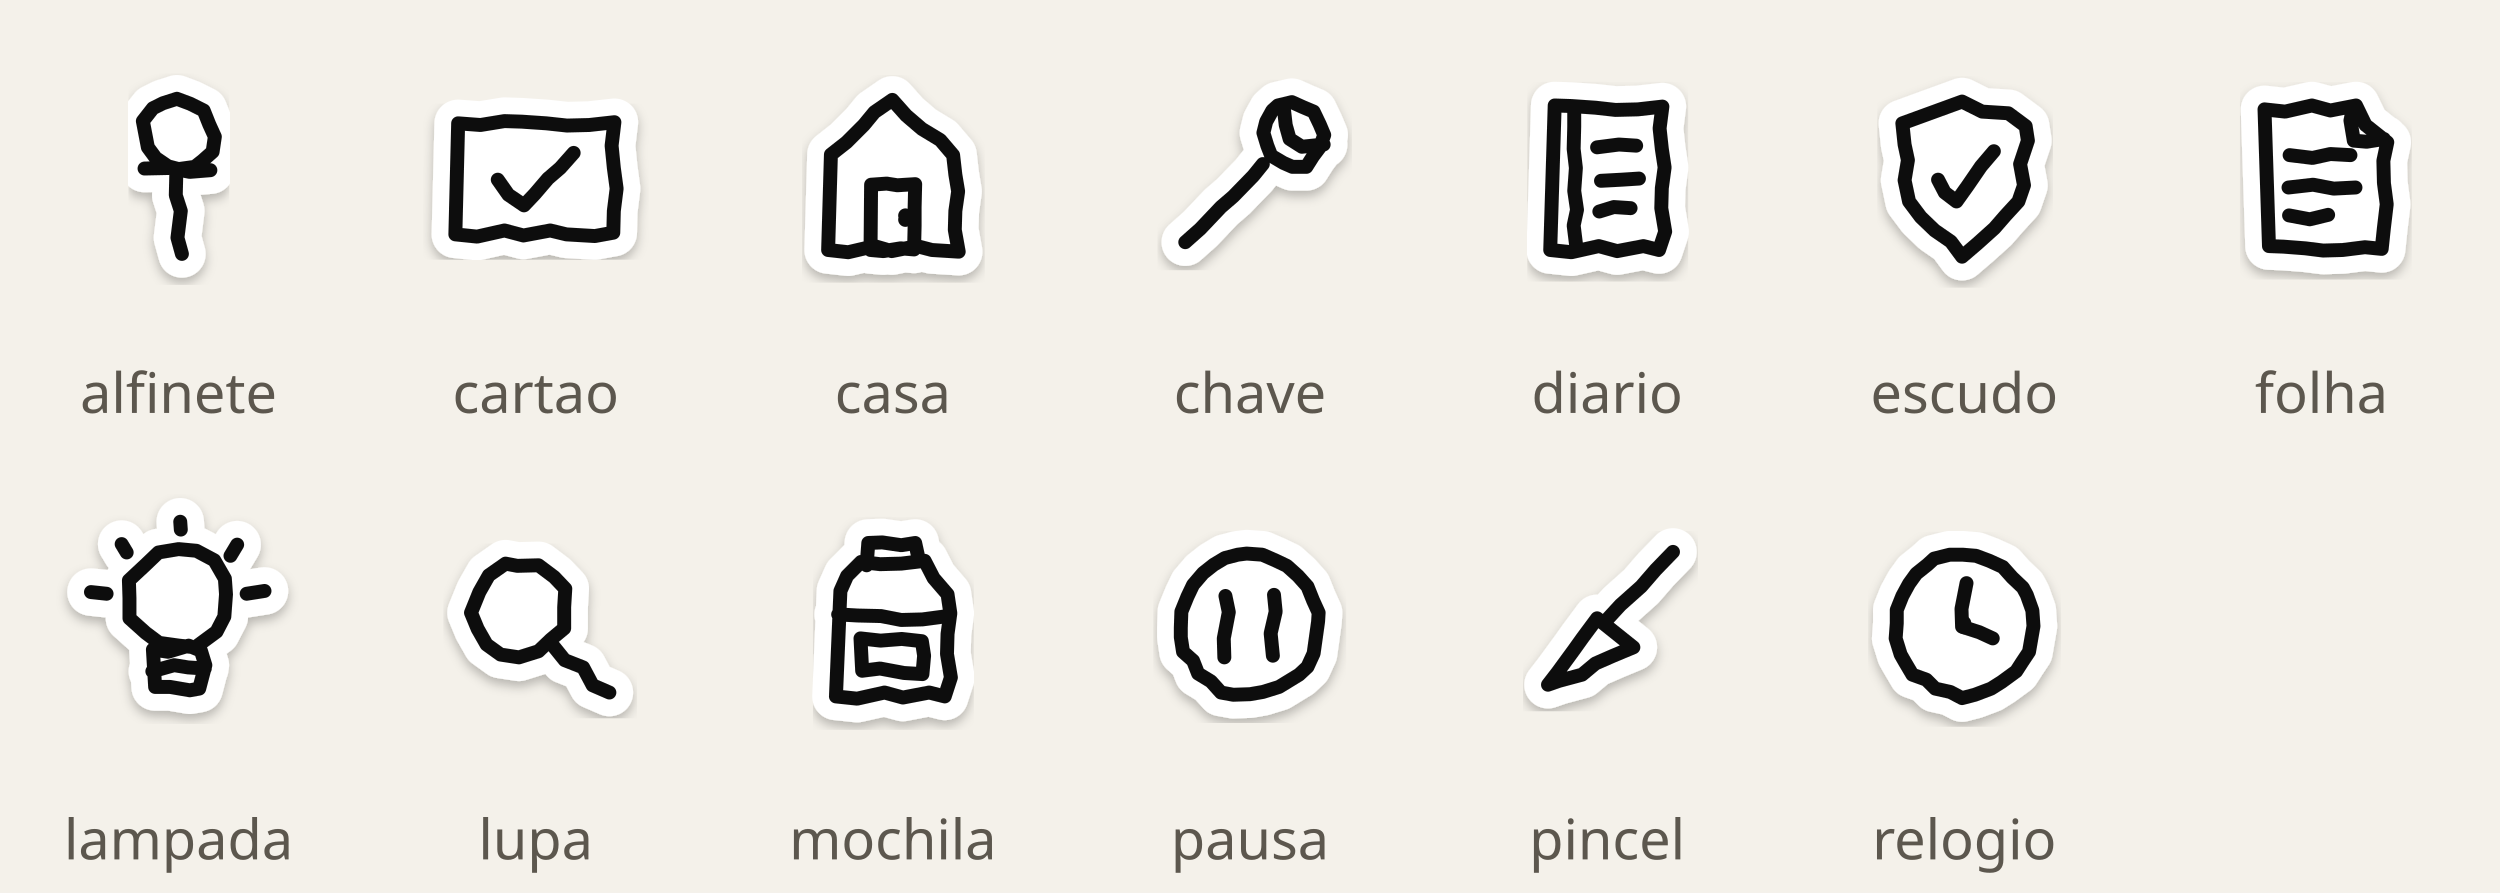
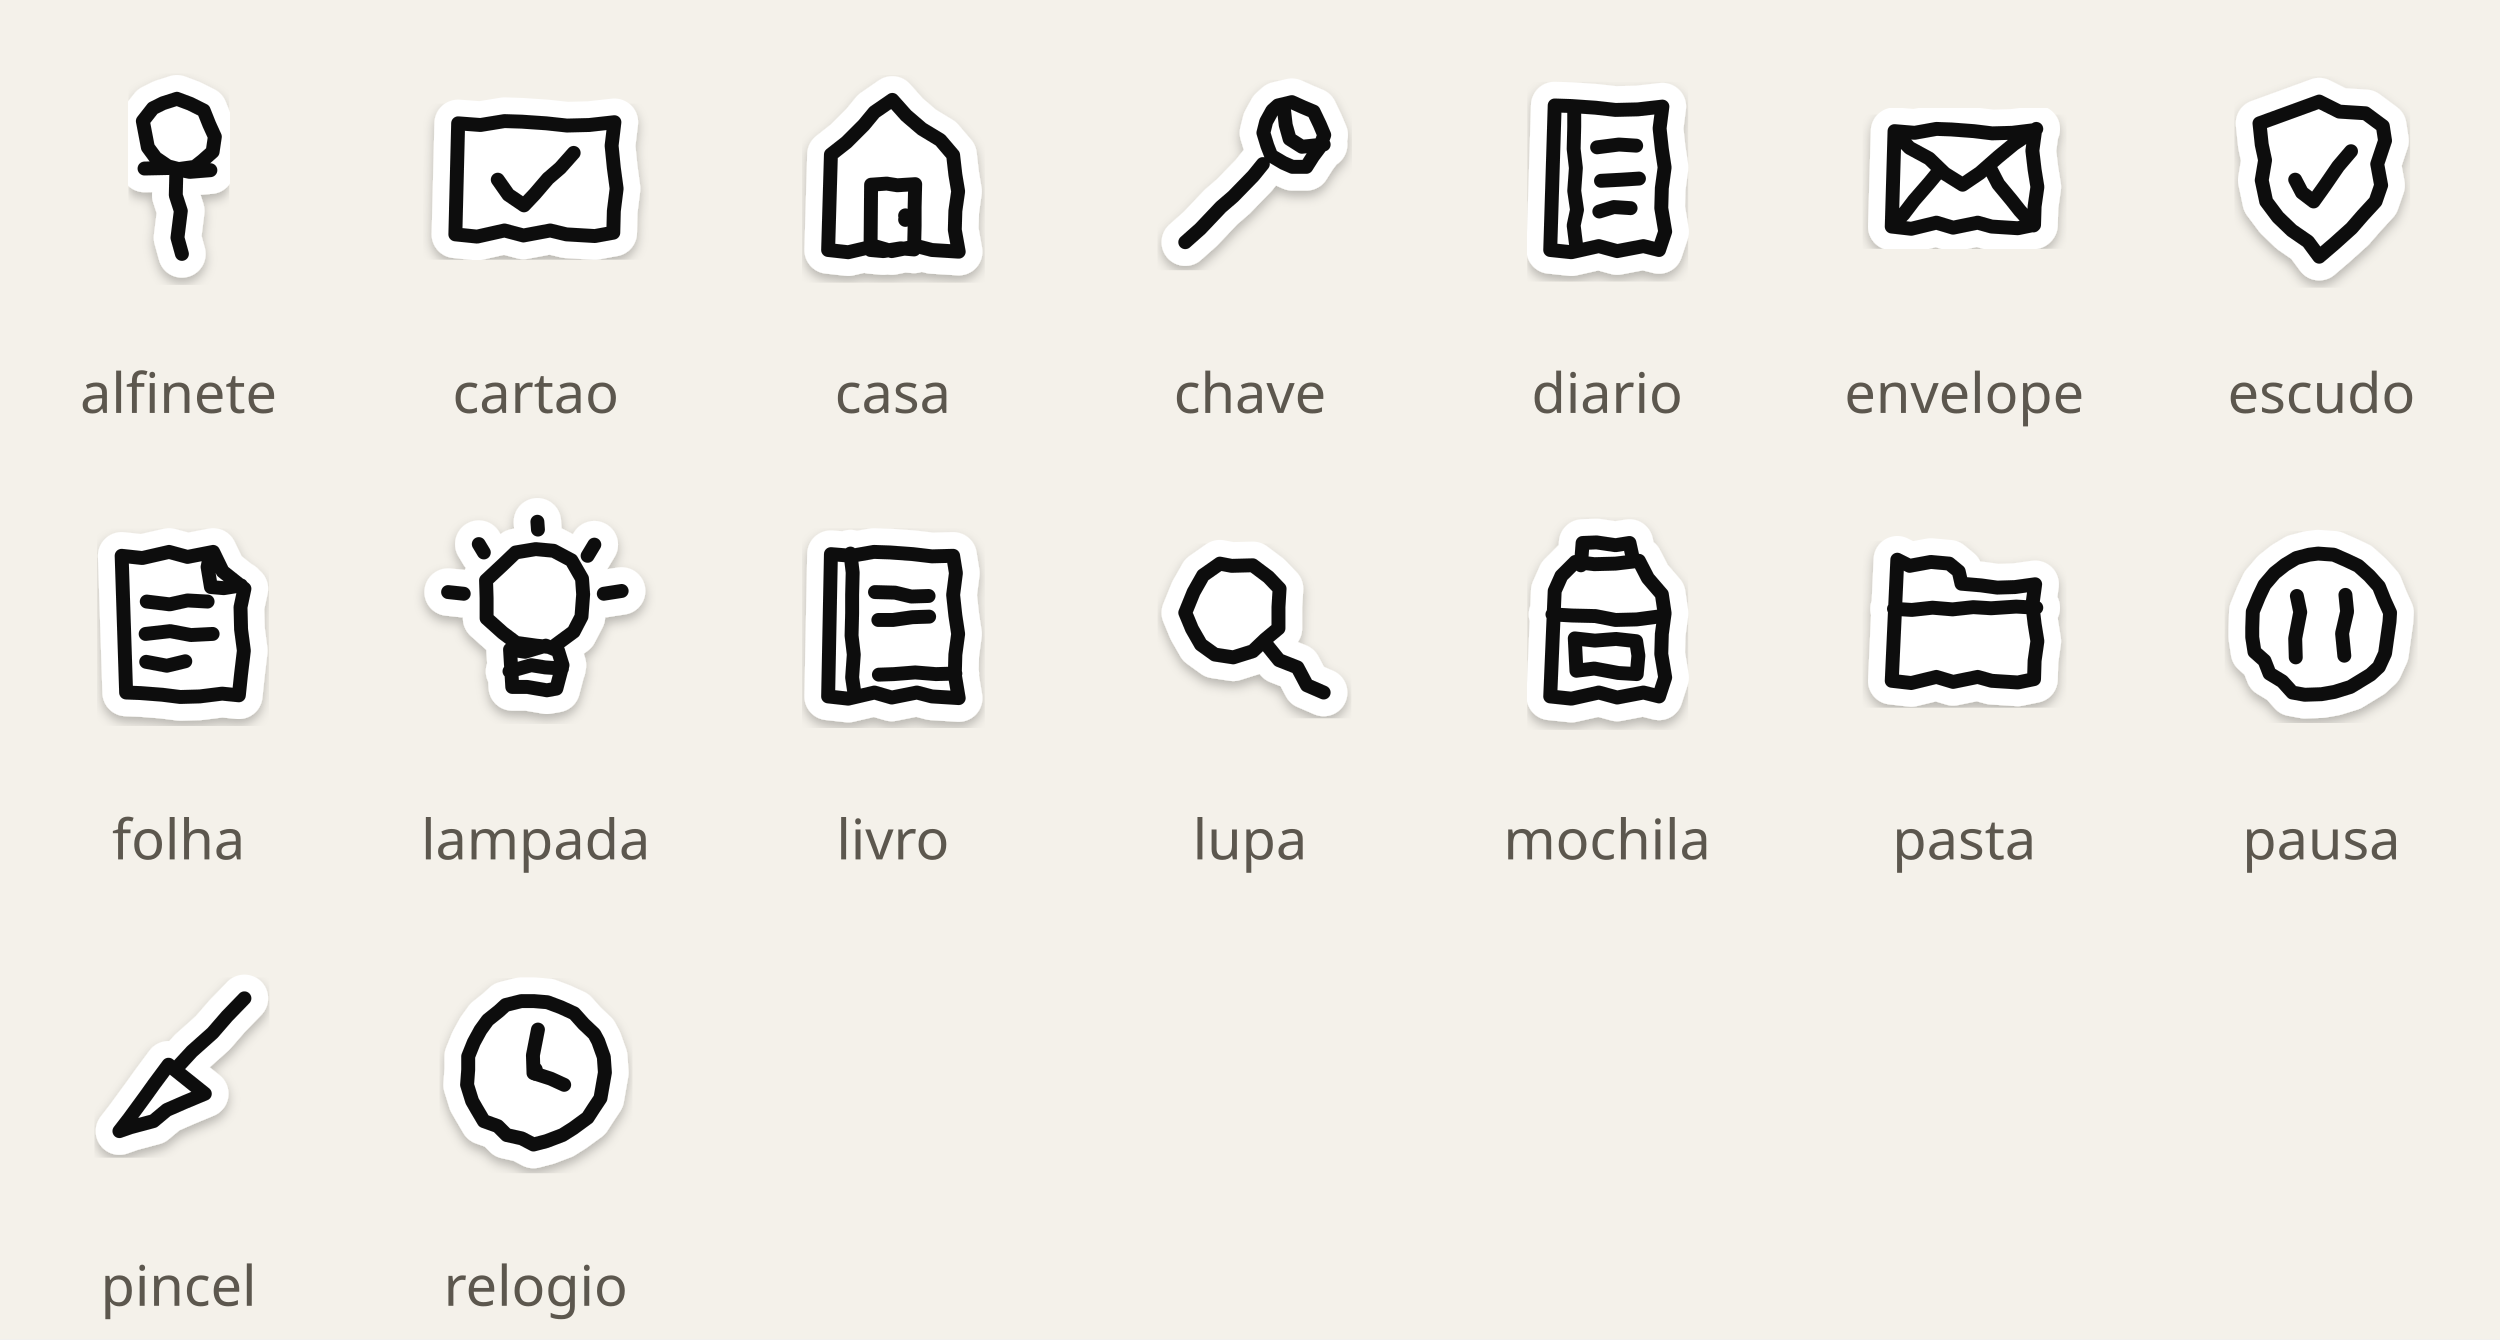
- <svg xmlns="http://www.w3.org/2000/svg" width="448" height="160" viewBox="0 0 448 160">
+ <svg xmlns="http://www.w3.org/2000/svg" width="448" height="240" viewBox="0 0 448 240">
  <defs>
    <filter id="sticker-shadow" x="-20%" y="-20%" width="140%" height="140%">
      <feDropShadow dx="0" dy="1" stdDeviation="1" flood-color="#000" flood-opacity="0.25" />
    </filter>
  </defs>
  <rect width="100%" height="100%" fill="#f4f1ea" />
  <g filter="url(#sticker-shadow)">
    <path d="M38.5 24.5L37.5 22.3L36.5 19.8L34.1 18.6L31.7 17.7L29.2 18.5L27.4 19.4L25.6 21.7L26 23.8L26.5 26.4L27.9 28.3L30.1 29.8L32 30.3L34.9 29.9L36.3 28.8L38.1 27.2L38.5 24.5Z" fill="#fff" />
    <path d="M31.6 30.8L31.5 35L32.4 37.8L31.8 42.6L32.6 45.5M25.9 30.2L30.5 30.1L34 30.8L37.7 30.5M38.5 24.5L37.5 22.3L36.5 19.8L34.1 18.6L31.7 17.7L29.2 18.5L27.4 19.4L25.6 21.7L26 23.8L26.5 26.4L27.9 28.3L30.1 29.8L32 30.3L34.9 29.9L36.3 28.8L38.1 27.2L38.5 24.5" fill="none" stroke="#fff" stroke-width="8.5" stroke-linecap="round" stroke-linejoin="round" />
    <path d="" fill="#fff" />
    <path d="M31.6 30.8L31.5 35L32.4 37.8L31.8 42.6L32.6 45.5M25.9 30.2L30.5 30.1L34 30.8L37.7 30.5M38.5 24.5L37.5 22.3L36.5 19.8L34.1 18.6L31.7 17.7L29.2 18.5L27.4 19.4L25.6 21.7L26 23.8L26.5 26.4L27.9 28.3L30.1 29.8L32 30.3L34.9 29.9L36.3 28.8L38.1 27.2L38.5 24.5" fill="none" stroke="#111" stroke-width="2.5" stroke-linecap="round" stroke-linejoin="round" />
    <path d="" fill="#111" />
  </g>
  <text x="32" y="74" text-anchor="middle" font-family="system-ui, sans-serif" font-size="10" fill="#5c574e">alfinete</text>
  <g filter="url(#sticker-shadow)">
    <path d="M81.6 42L85.5 42.4L90.4 41.3L93.8 42.2L98.6 41.3L101.5 42L106.6 42.3L109.9 41.7L110 37.8L110.5 33.8L110 30.1L109.6 26.1L110.1 21.9L105.6 22.4L101.6 22.5L97.9 22.1L93.5 21.8L90.4 21.7L86.1 22.4L82.1 22.1L81.6 42Z" fill="#fff" />
    <path d="M81.6 42L85.5 42.4L90.4 41.3L93.8 42.2L98.6 41.3L101.5 42L106.6 42.3L109.9 41.7L110 37.8L110.5 33.8L110 30.1L109.6 26.1L110.1 21.9L105.6 22.4L101.6 22.5L97.9 22.1L93.5 21.8L90.4 21.7L86.1 22.4L82.1 22.1L81.6 42M89.2 32.2L91.1 34.9L93.9 36.8L95.8 34.8L98.2 32L100.4 30.1L102.8 27.4" fill="none" stroke="#fff" stroke-width="8.5" stroke-linecap="round" stroke-linejoin="round" />
    <path d="" fill="#fff" />
    <path d="M81.6 42L85.5 42.4L90.4 41.3L93.8 42.2L98.6 41.3L101.5 42L106.6 42.3L109.9 41.7L110 37.8L110.5 33.8L110 30.1L109.6 26.1L110.1 21.9L105.6 22.4L101.6 22.5L97.9 22.1L93.5 21.8L90.4 21.7L86.1 22.4L82.1 22.1L81.6 42M89.2 32.2L91.1 34.9L93.9 36.8L95.8 34.8L98.2 32L100.4 30.1L102.8 27.4" fill="none" stroke="#111" stroke-width="2.5" stroke-linecap="round" stroke-linejoin="round" />
    <path d="" fill="#111" />
  </g>
  <text x="96" y="74" text-anchor="middle" font-family="system-ui, sans-serif" font-size="10" fill="#5c574e">cartao</text>
  <g filter="url(#sticker-shadow)">
    <path d="M148.4 44.8L152 45.2L156.7 44.1L159.8 45L164.3 44.1L167 44.8L171.8 45.1L171.1 41.2L171.2 37.8L171.7 34.3L171.2 31.3L170.8 27.8L168.5 25.1L165.2 23.1L162.4 20.7L159.9 17.9L156.7 20.1L154.8 22.4L151.7 25.5L148.9 27.7L148.4 44.8ZM156 44.8L158.3 45L161.4 44.5L163.8 44.7L163.9 40.5L163.9 37.2L164 33L160.8 33.2L158.9 32.9L156.1 33.1L156 44.8Z" fill="#fff" />
    <path d="M148.4 44.8L152 45.2L156.7 44.1L159.8 45L164.3 44.1L167 44.8L171.8 45.1L171.1 41.2L171.2 37.8L171.7 34.3L171.2 31.3L170.8 27.8L168.5 25.1L165.2 23.1L162.4 20.7L159.9 17.9L156.7 20.1L154.8 22.4L151.7 25.5L148.9 27.7L148.4 44.8M156 44.8L158.3 45L161.4 44.5L163.8 44.7L163.9 40.5L163.9 37.2L164 33L160.8 33.2L158.9 32.9L156.1 33.1L156 44.8" fill="none" stroke="#fff" stroke-width="8.5" stroke-linecap="round" stroke-linejoin="round" />
    <path d="M159.2 39a3.1 3.1 0 1 0 6.1 0a3.1 3.1 0 1 0 -6.1 0Z" fill="#fff" />
    <path d="M148.4 44.8L152 45.2L156.7 44.1L159.8 45L164.3 44.1L167 44.8L171.8 45.1L171.1 41.2L171.2 37.8L171.7 34.3L171.2 31.3L170.8 27.8L168.5 25.1L165.2 23.1L162.4 20.7L159.9 17.9L156.7 20.1L154.8 22.4L151.7 25.5L148.9 27.7L148.4 44.8M156 44.8L158.3 45L161.4 44.5L163.8 44.7L163.9 40.5L163.9 37.2L164 33L160.8 33.2L158.9 32.9L156.1 33.1L156 44.8" fill="none" stroke="#111" stroke-width="2.5" stroke-linecap="round" stroke-linejoin="round" />
    <path d="M161 39a1.3 1.3 0 1 0 2.5 0a1.3 1.3 0 1 0 -2.5 0Z" fill="#111" />
  </g>
  <text x="160" y="74" text-anchor="middle" font-family="system-ui, sans-serif" font-size="10" fill="#5c574e">casa</text>
  <g filter="url(#sticker-shadow)">
    <path d="M237.3 24.2L236.5 22.3L235.4 20L233.5 19.2L231.5 18.3L229 18.9L228 19.8L226.9 21.8L226.4 23.8L227.1 26.1L227.8 27.9L230 29.2L231.6 29.9L234.1 29.9L235.3 28L236.5 26.4L237.3 24.2Z" fill="#fff" />
    <path d="M212.4 43.4L215.1 41L218.8 37.1L221 35.2L224.6 31.5L226.3 29.4M230 18.9L230.4 22.4L231.1 24.9L233.3 26.3L237.2 25.9M237.3 24.2L236.5 22.3L235.4 20L233.5 19.2L231.5 18.3L229 18.9L228 19.8L226.9 21.8L226.4 23.8L227.1 26.1L227.8 27.9L230 29.2L231.6 29.9L234.1 29.9L235.3 28L236.5 26.4L237.3 24.2" fill="none" stroke="#fff" stroke-width="8.5" stroke-linecap="round" stroke-linejoin="round" />
    <path d="" fill="#fff" />
    <path d="M212.4 43.4L215.1 41L218.8 37.1L221 35.2L224.6 31.5L226.3 29.4M230 18.9L230.4 22.4L231.1 24.9L233.3 26.3L237.2 25.9M237.3 24.2L236.5 22.3L235.4 20L233.5 19.2L231.5 18.3L229 18.9L228 19.8L226.9 21.8L226.4 23.8L227.1 26.1L227.8 27.9L230 29.2L231.6 29.9L234.1 29.9L235.3 28L236.5 26.4L237.3 24.2" fill="none" stroke="#111" stroke-width="2.5" stroke-linecap="round" stroke-linejoin="round" />
    <path d="" fill="#111" />
  </g>
  <text x="224" y="74" text-anchor="middle" font-family="system-ui, sans-serif" font-size="10" fill="#5c574e">chave</text>
  <g filter="url(#sticker-shadow)">
    <path d="M277.8 44.8L281.6 45.2L286.5 44.1L289.8 45L294.5 44.1L297.3 44.8L298.4 41.5L297.7 37.3L297.8 33.7L298.3 30L297.8 26.7L297.4 23L297.9 19.1L293.5 19.6L289.5 19.7L285.9 19.3L281.6 19L278.6 18.9L277.8 44.8Z" fill="#fff" />
    <path d="M277.8 44.8L281.6 45.2L286.5 44.1L289.8 45L294.5 44.1L297.3 44.8L298.4 41.5L297.7 37.3L297.8 33.7L298.3 30L297.8 26.7L297.4 23L297.9 19.1L293.5 19.6L289.5 19.7L285.9 19.3L281.6 19L278.6 18.9L277.8 44.8M282.5 44.4L282 40.4L282.6 37.6L282.1 34.2L282.4 30.1L282 26.7L282.1 22.7L282.1 19.4M286.2 26.4L290.1 25.9L293.2 26.1M286.9 32.4L290.6 32.2L293.7 32M286.6 37.9L289.2 37.1L292.2 37.3" fill="none" stroke="#fff" stroke-width="8.5" stroke-linecap="round" stroke-linejoin="round" />
    <path d="" fill="#fff" />
    <path d="M277.8 44.8L281.6 45.2L286.5 44.1L289.8 45L294.5 44.1L297.3 44.8L298.4 41.5L297.7 37.3L297.8 33.7L298.3 30L297.8 26.7L297.4 23L297.9 19.1L293.5 19.6L289.5 19.7L285.9 19.3L281.6 19L278.6 18.9L277.8 44.8M282.5 44.4L282 40.4L282.6 37.6L282.1 34.2L282.4 30.1L282 26.7L282.1 22.7L282.1 19.4M286.2 26.4L290.1 25.9L293.2 26.1M286.9 32.4L290.6 32.2L293.7 32M286.6 37.9L289.2 37.1L292.2 37.3" fill="none" stroke="#111" stroke-width="2.5" stroke-linecap="round" stroke-linejoin="round" />
    <path d="" fill="#111" />
  </g>
  <text x="288" y="74" text-anchor="middle" font-family="system-ui, sans-serif" font-size="10" fill="#5c574e">diario</text>
  <g filter="url(#sticker-shadow)">
-     <path d="M351.6 18.2L355.2 20L359.9 20.3L363 22.6L363.4 25.2L362 29.4L362.7 33.2L361.7 36.1L359.4 38.6L357.4 40.9L354.4 43.6L351.6 46L349.6 43.3L346.7 41.3L344.2 38.9L342.1 36.1L341.3 32.3L341.9 28.7L341.3 25.9L340.9 22.1L351.6 18.2Z" fill="#fff" />
-     <path d="M351.6 18.2L355.2 20L359.9 20.3L363 22.6L363.4 25.2L362 29.4L362.7 33.2L361.7 36.1L359.4 38.6L357.4 40.9L354.4 43.6L351.6 46L349.6 43.3L346.7 41.3L344.2 38.9L342.1 36.1L341.3 32.3L341.9 28.7L341.3 25.9L340.9 22.1L351.6 18.2M347.3 32.2L348.5 34.5L350.6 36.1L352.6 33.3L355 29.8L357.3 27.1" fill="none" stroke="#fff" stroke-width="8.5" stroke-linecap="round" stroke-linejoin="round" />
+     <path d="M339 40.6L342.5 41L347 39.9L350 40.8L354.4 39.9L356.9 40.6L361.6 40.9L364.5 40.3L364.6 37L365.1 33.5L364.6 30.4L364.2 27L364.7 23.3L360.6 23.8L357 23.9L353.7 23.5L349.7 23.2L347 23.1L343.1 23.8L339.5 23.5L339 40.6Z" fill="#fff" />
+     <path d="M339 40.6L342.5 41L347 39.9L350 40.8L354.4 39.9L356.9 40.6L361.6 40.9L364.5 40.3L364.6 37L365.1 33.5L364.6 30.4L364.2 27L364.7 23.3L360.6 23.8L357 23.9L353.7 23.5L349.7 23.2L347 23.1L343.1 23.8L339.5 23.5L339 40.6M339.6 23.8L342.2 26.5L345.7 28.4L348.5 31.1L351.7 33.1L354.8 31L358.1 28.1L360.9 25.8L364.9 23.1M339.3 40.2L341.1 38.4L343 35.9L345.7 32.8L347.6 30.5M364.4 40.4L362 37.8L360.5 35.9L358.1 33L356.7 30.3" fill="none" stroke="#fff" stroke-width="8.5" stroke-linecap="round" stroke-linejoin="round" />
    <path d="" fill="#fff" />
-     <path d="M351.6 18.2L355.2 20L359.9 20.3L363 22.6L363.4 25.2L362 29.4L362.7 33.2L361.7 36.1L359.4 38.6L357.4 40.9L354.4 43.6L351.6 46L349.6 43.3L346.7 41.3L344.2 38.9L342.1 36.1L341.3 32.3L341.9 28.7L341.3 25.9L340.9 22.1L351.6 18.2M347.3 32.2L348.5 34.5L350.6 36.1L352.6 33.3L355 29.8L357.3 27.1" fill="none" stroke="#111" stroke-width="2.5" stroke-linecap="round" stroke-linejoin="round" />
+     <path d="M339 40.6L342.5 41L347 39.9L350 40.8L354.4 39.9L356.9 40.6L361.6 40.9L364.5 40.3L364.6 37L365.1 33.5L364.6 30.4L364.2 27L364.7 23.3L360.6 23.8L357 23.9L353.7 23.5L349.7 23.2L347 23.1L343.1 23.8L339.5 23.5L339 40.6M339.6 23.8L342.2 26.5L345.7 28.4L348.5 31.1L351.7 33.1L354.8 31L358.1 28.1L360.9 25.8L364.9 23.1M339.3 40.2L341.1 38.4L343 35.9L345.7 32.8L347.6 30.5M364.4 40.4L362 37.8L360.5 35.9L358.1 33L356.7 30.3" fill="none" stroke="#111" stroke-width="2.5" stroke-linecap="round" stroke-linejoin="round" />
    <path d="" fill="#111" />
  </g>
-   <text x="352" y="74" text-anchor="middle" font-family="system-ui, sans-serif" font-size="10" fill="#5c574e">escudo</text>
+   <text x="352" y="74" text-anchor="middle" font-family="system-ui, sans-serif" font-size="10" fill="#5c574e">envelope</text>
  <g filter="url(#sticker-shadow)">
-     <path d="M405.8 19.6L409.5 20L414.3 18.9L417.6 19.8L422.2 18.9L423.9 22.4L427.8 25.5L427.1 28.8L427.2 32.8L427.7 36.6L427.2 40.8L426.8 44.6L423.8 44.3L419.8 44.8L416.3 44.9L413.1 44.5L409.2 44.2L406.6 44.1L405.8 19.6Z" fill="#fff" />
-     <path d="M405.8 19.6L409.5 20L414.3 18.9L417.6 19.8L422.2 18.9L423.9 22.4L427.8 25.5L427.1 28.8L427.2 32.8L427.7 36.6L427.2 40.8L426.8 44.6L423.8 44.3L419.8 44.8L416.3 44.9L413.1 44.5L409.2 44.2L406.6 44.1L405.8 19.6M421.7 19.2L421.2 21.6L421.8 25.2L424.1 25.4L427.2 24.9M410.3 27.8L414.4 28.3L417.6 27.6L421.2 27.8M410.1 33.6L414.5 33.1L418.2 33.8L422.1 33.6M410.2 38.6L413.9 39.3L417.2 38.5" fill="none" stroke="#fff" stroke-width="8.5" stroke-linecap="round" stroke-linejoin="round" />
+     <path d="M415.6 18.2L419.2 20L423.9 20.3L427 22.6L427.4 25.2L426 29.4L426.7 33.2L425.7 36.1L423.4 38.6L421.4 40.9L418.4 43.6L415.6 46L413.6 43.3L410.7 41.3L408.2 38.9L406.1 36.1L405.3 32.3L405.9 28.7L405.3 25.9L404.9 22.1L415.6 18.2Z" fill="#fff" />
+     <path d="M415.6 18.2L419.2 20L423.9 20.3L427 22.6L427.4 25.2L426 29.4L426.7 33.2L425.7 36.1L423.4 38.6L421.4 40.9L418.4 43.6L415.6 46L413.6 43.3L410.7 41.3L408.2 38.9L406.1 36.1L405.3 32.3L405.9 28.7L405.3 25.9L404.9 22.1L415.6 18.2M411.3 32.2L412.5 34.5L414.6 36.1L416.6 33.3L419 29.8L421.3 27.1" fill="none" stroke="#fff" stroke-width="8.5" stroke-linecap="round" stroke-linejoin="round" />
    <path d="" fill="#fff" />
-     <path d="M405.8 19.6L409.5 20L414.3 18.9L417.6 19.8L422.2 18.9L423.9 22.4L427.8 25.5L427.1 28.8L427.2 32.8L427.7 36.6L427.2 40.8L426.8 44.6L423.8 44.3L419.8 44.8L416.3 44.9L413.1 44.5L409.2 44.2L406.6 44.1L405.8 19.6M421.7 19.2L421.2 21.6L421.8 25.2L424.1 25.4L427.2 24.9M410.3 27.8L414.4 28.3L417.6 27.6L421.2 27.8M410.1 33.6L414.5 33.1L418.2 33.8L422.1 33.6M410.2 38.6L413.9 39.3L417.2 38.5" fill="none" stroke="#111" stroke-width="2.5" stroke-linecap="round" stroke-linejoin="round" />
+     <path d="M415.6 18.2L419.2 20L423.9 20.3L427 22.6L427.4 25.2L426 29.4L426.7 33.2L425.7 36.1L423.4 38.6L421.4 40.9L418.4 43.6L415.6 46L413.6 43.3L410.7 41.3L408.2 38.9L406.1 36.1L405.3 32.3L405.9 28.7L405.3 25.9L404.9 22.1L415.6 18.2M411.3 32.2L412.5 34.5L414.6 36.1L416.6 33.3L419 29.8L421.3 27.1" fill="none" stroke="#111" stroke-width="2.5" stroke-linecap="round" stroke-linejoin="round" />
    <path d="" fill="#111" />
  </g>
-   <text x="416" y="74" text-anchor="middle" font-family="system-ui, sans-serif" font-size="10" fill="#5c574e">folha</text>
+   <text x="416" y="74" text-anchor="middle" font-family="system-ui, sans-serif" font-size="10" fill="#5c574e">escudo</text>
  <g filter="url(#sticker-shadow)">
-     <path d="M27.4 116.4L30.1 116.8L33.8 115.7L36 116.6L36.8 119.2L35.7 123.4L34 123.7L30.5 123.1L27.8 123.1L27.4 116.4ZM40.5 106.5L40.3 103.7L38.4 100.4L35.2 98.7L32 98.4L28.4 99L26.1 101.2L23.1 104L23.2 107.2L23.2 110.8L26.1 113.4L28.5 115.2L32.1 115.7L35 116L38.8 113.2L40.2 110.5L40.5 106.5Z" fill="#fff" />
-     <path d="M27.4 116.4L30.1 116.8L33.8 115.7L36 116.6L36.8 119.2L35.7 123.4L34 123.7L30.5 123.1L27.8 123.1L27.4 116.4M27.3 120.3L31.2 119.2L33.7 119.6L36.7 119.8M16.3 106.1L19.1 106.4M44.2 106.4L47.4 105.9M32.4 94.9L32.3 93.5M21.8 97.5L22.7 99M42.5 97.6L41.3 99.6M40.5 106.5L40.3 103.7L38.4 100.4L35.2 98.7L32 98.4L28.4 99L26.1 101.2L23.1 104L23.2 107.2L23.2 110.8L26.1 113.4L28.5 115.2L32.1 115.7L35 116L38.8 113.2L40.2 110.5L40.5 106.5" fill="none" stroke="#fff" stroke-width="8.5" stroke-linecap="round" stroke-linejoin="round" />
+     <path d="M21.8 99.6L25.5 100L30.3 98.9L33.6 99.8L38.2 98.9L39.9 102.4L43.8 105.5L43.1 108.8L43.2 112.8L43.7 116.6L43.2 120.8L42.8 124.6L39.8 124.3L35.8 124.8L32.3 124.9L29.1 124.5L25.2 124.2L22.6 124.1L21.8 99.6Z" fill="#fff" />
+     <path d="M21.8 99.6L25.5 100L30.3 98.9L33.6 99.8L38.2 98.9L39.9 102.4L43.8 105.5L43.1 108.8L43.2 112.8L43.7 116.6L43.2 120.8L42.8 124.6L39.8 124.3L35.8 124.8L32.3 124.9L29.1 124.5L25.2 124.2L22.6 124.1L21.8 99.6M37.7 99.2L37.2 101.6L37.8 105.2L40.1 105.4L43.2 104.9M26.3 107.8L30.4 108.3L33.6 107.6L37.2 107.8M26.1 113.6L30.5 113.1L34.2 113.8L38.1 113.6M26.2 118.6L29.9 119.3L33.2 118.5" fill="none" stroke="#fff" stroke-width="8.5" stroke-linecap="round" stroke-linejoin="round" />
    <path d="" fill="#fff" />
-     <path d="M27.4 116.4L30.1 116.8L33.8 115.7L36 116.6L36.8 119.2L35.7 123.4L34 123.7L30.5 123.1L27.8 123.1L27.4 116.4M27.3 120.3L31.2 119.2L33.7 119.6L36.7 119.8M16.3 106.1L19.1 106.4M44.2 106.4L47.4 105.9M32.4 94.9L32.3 93.5M21.8 97.5L22.7 99M42.5 97.6L41.3 99.6M40.5 106.5L40.3 103.7L38.4 100.4L35.2 98.7L32 98.4L28.4 99L26.1 101.2L23.1 104L23.2 107.2L23.2 110.8L26.1 113.4L28.5 115.2L32.1 115.7L35 116L38.8 113.2L40.2 110.5L40.5 106.5" fill="none" stroke="#111" stroke-width="2.5" stroke-linecap="round" stroke-linejoin="round" />
+     <path d="M21.8 99.6L25.5 100L30.3 98.9L33.6 99.8L38.2 98.9L39.9 102.4L43.8 105.5L43.1 108.8L43.2 112.8L43.7 116.6L43.2 120.8L42.8 124.6L39.8 124.3L35.8 124.8L32.3 124.9L29.1 124.5L25.2 124.2L22.6 124.1L21.8 99.6M37.7 99.2L37.2 101.6L37.8 105.2L40.1 105.4L43.2 104.9M26.3 107.8L30.4 108.3L33.6 107.6L37.2 107.8M26.1 113.6L30.5 113.1L34.2 113.8L38.1 113.6M26.2 118.6L29.9 119.3L33.2 118.5" fill="none" stroke="#111" stroke-width="2.5" stroke-linecap="round" stroke-linejoin="round" />
    <path d="" fill="#111" />
  </g>
-   <text x="32" y="154" text-anchor="middle" font-family="system-ui, sans-serif" font-size="10" fill="#5c574e">lampada</text>
+   <text x="32" y="154" text-anchor="middle" font-family="system-ui, sans-serif" font-size="10" fill="#5c574e">folha</text>
  <g filter="url(#sticker-shadow)">
-     <path d="M101.1 108.8L101.3 105.5L99.3 103.4L96.5 101.3L92.7 101.4L90.6 101L87.6 103.1L85.9 106.1L84.4 109.8L85.6 112.7L87.2 115.5L89.7 117.3L93 117.8L96.5 116.7L98.7 114.6L101.1 112.6L101.1 108.8Z" fill="#fff" />
-     <path d="M99.1 115.7L101.2 118.3L104.5 119.6L106.2 122.8L109.2 124.1M101.1 108.8L101.3 105.5L99.3 103.4L96.5 101.3L92.7 101.4L90.6 101L87.6 103.1L85.9 106.1L84.4 109.8L85.6 112.7L87.2 115.5L89.7 117.3L93 117.8L96.5 116.7L98.7 114.6L101.1 112.6L101.1 108.8" fill="none" stroke="#fff" stroke-width="8.5" stroke-linecap="round" stroke-linejoin="round" />
+     <path d="M91.4 116.4L94.1 116.8L97.8 115.7L100 116.6L100.8 119.2L99.7 123.4L98 123.7L94.5 123.1L91.8 123.1L91.4 116.4ZM104.5 106.5L104.3 103.7L102.4 100.4L99.2 98.7L96 98.4L92.4 99L90.1 101.2L87.1 104L87.2 107.2L87.2 110.8L90.1 113.4L92.5 115.2L96.1 115.7L99 116L102.8 113.2L104.2 110.5L104.5 106.5Z" fill="#fff" />
+     <path d="M91.4 116.4L94.1 116.8L97.8 115.7L100 116.6L100.8 119.2L99.7 123.4L98 123.7L94.5 123.1L91.8 123.1L91.4 116.4M91.3 120.3L95.2 119.2L97.7 119.6L100.7 119.8M80.3 106.1L83.1 106.4M108.2 106.4L111.4 105.9M96.4 94.9L96.3 93.5M85.8 97.5L86.7 99M106.5 97.6L105.3 99.6M104.5 106.5L104.3 103.7L102.4 100.4L99.2 98.7L96 98.4L92.4 99L90.1 101.2L87.1 104L87.2 107.2L87.2 110.8L90.1 113.4L92.5 115.2L96.1 115.7L99 116L102.8 113.2L104.2 110.5L104.5 106.5" fill="none" stroke="#fff" stroke-width="8.5" stroke-linecap="round" stroke-linejoin="round" />
    <path d="" fill="#fff" />
-     <path d="M99.1 115.7L101.2 118.3L104.5 119.6L106.2 122.8L109.2 124.1M101.1 108.8L101.3 105.5L99.3 103.4L96.5 101.3L92.7 101.4L90.6 101L87.6 103.1L85.9 106.1L84.4 109.8L85.6 112.7L87.2 115.5L89.7 117.3L93 117.8L96.5 116.7L98.7 114.6L101.1 112.6L101.1 108.8" fill="none" stroke="#111" stroke-width="2.5" stroke-linecap="round" stroke-linejoin="round" />
+     <path d="M91.4 116.4L94.1 116.8L97.8 115.7L100 116.6L100.8 119.2L99.7 123.4L98 123.7L94.5 123.1L91.8 123.1L91.4 116.4M91.3 120.3L95.2 119.2L97.7 119.6L100.7 119.8M80.3 106.1L83.1 106.4M108.2 106.4L111.4 105.9M96.4 94.9L96.3 93.5M85.8 97.5L86.7 99M106.5 97.6L105.3 99.6M104.5 106.5L104.3 103.7L102.4 100.4L99.2 98.7L96 98.4L92.4 99L90.1 101.2L87.1 104L87.2 107.2L87.2 110.8L90.1 113.4L92.5 115.2L96.1 115.7L99 116L102.8 113.2L104.2 110.5L104.5 106.5" fill="none" stroke="#111" stroke-width="2.5" stroke-linecap="round" stroke-linejoin="round" />
    <path d="" fill="#111" />
  </g>
-   <text x="96" y="154" text-anchor="middle" font-family="system-ui, sans-serif" font-size="10" fill="#5c574e">lupa</text>
+   <text x="96" y="154" text-anchor="middle" font-family="system-ui, sans-serif" font-size="10" fill="#5c574e">lampada</text>
  <g filter="url(#sticker-shadow)">
-     <path d="M149.8 124.8L153.6 125.2L158.5 124.1L161.8 125L166.5 124.1L169.3 124.8L170.4 121.4L169.7 117.2L169.8 113.6L170.3 109.9L169.8 106.5L167.3 103.6L165.7 100.5L161.5 101L157.7 101.1L154.3 100.7L151.8 103.2L150.6 105.9L149.8 124.8ZM154.5 120.2L157.7 119.8L162 120.6L165.3 120.8L165.6 117.5L165.2 114.9L161.6 114.5L157.8 114.8L154.2 114.4L154.5 120.2Z" fill="#fff" />
-     <path d="M149.8 124.8L153.6 125.2L158.5 124.1L161.8 125L166.5 124.1L169.3 124.8L170.4 121.4L169.7 117.2L169.8 113.6L170.3 109.9L169.8 106.5L167.3 103.6L165.7 100.5L161.5 101L157.7 101.1L154.3 100.7L151.8 103.2L150.6 105.9L149.8 124.8M154.5 120.2L157.7 119.8L162 120.6L165.3 120.8L165.6 117.5L165.2 114.9L161.6 114.5L157.8 114.8L154.2 114.4L154.5 120.2M150.2 110.1L153.7 110.3L157.9 110.4L161.5 111.1L165.3 111L169.8 110.4M155.3 101.3L155.6 97.3L158.1 97.2L161.5 97.7L164 97.3L164.7 100.5" fill="none" stroke="#fff" stroke-width="8.5" stroke-linecap="round" stroke-linejoin="round" />
+     <path d="M148.4 124.8L152 125.2L156.7 124.1L159.8 125L164.3 124.1L167 124.8L171.8 125.1L171.1 120.9L171.2 117.3L171.7 113.6L171.2 110.3L170.8 106.6L171.3 102.7L170.8 99.6L167 99.7L163.6 99.3L159.5 99L156.6 98.9L152.6 99.6L148.9 99.3L148.4 124.8Z" fill="#fff" />
+     <path d="M148.4 124.8L152 125.2L156.7 124.1L159.8 125L164.3 124.1L167 124.8L171.8 125.1L171.1 120.9L171.2 117.3L171.7 113.6L171.2 110.3L170.8 106.6L171.3 102.7L170.8 99.6L167 99.7L163.6 99.3L159.5 99L156.6 98.9L152.6 99.6L148.9 99.3L148.4 124.8M153.2 124.8L152.7 121.4L153 117.3L152.6 113.9L152.7 109.9L152.7 106.6L152.8 102.6L152.4 99.2M156.8 106.1L160.4 106.2L163.3 106.9L166.4 106.8M157.4 111.1L160 111.1L163.5 110.6L166.5 110.5M157.5 120.9L160.2 120.8L164 120.5L167.7 120.8L171.2 120.7" fill="none" stroke="#fff" stroke-width="8.5" stroke-linecap="round" stroke-linejoin="round" />
    <path d="" fill="#fff" />
-     <path d="M149.8 124.8L153.6 125.2L158.5 124.1L161.8 125L166.5 124.1L169.3 124.8L170.4 121.4L169.7 117.2L169.8 113.6L170.3 109.9L169.8 106.5L167.3 103.6L165.7 100.5L161.5 101L157.7 101.1L154.3 100.7L151.8 103.2L150.6 105.9L149.8 124.8M154.5 120.2L157.7 119.8L162 120.6L165.3 120.8L165.6 117.5L165.2 114.9L161.6 114.5L157.8 114.8L154.2 114.4L154.5 120.2M150.2 110.1L153.7 110.3L157.9 110.4L161.5 111.1L165.3 111L169.8 110.4M155.3 101.3L155.6 97.3L158.1 97.2L161.5 97.7L164 97.3L164.7 100.5" fill="none" stroke="#111" stroke-width="2.5" stroke-linecap="round" stroke-linejoin="round" />
+     <path d="M148.4 124.8L152 125.2L156.7 124.1L159.8 125L164.3 124.1L167 124.8L171.8 125.1L171.1 120.9L171.2 117.3L171.7 113.6L171.2 110.3L170.8 106.6L171.3 102.7L170.8 99.6L167 99.7L163.6 99.3L159.5 99L156.6 98.9L152.6 99.6L148.9 99.3L148.4 124.8M153.2 124.8L152.7 121.4L153 117.3L152.6 113.9L152.7 109.9L152.7 106.6L152.8 102.6L152.4 99.2M156.8 106.1L160.4 106.2L163.3 106.9L166.4 106.8M157.4 111.1L160 111.1L163.5 110.6L166.5 110.5M157.5 120.9L160.2 120.8L164 120.5L167.7 120.8L171.2 120.7" fill="none" stroke="#111" stroke-width="2.5" stroke-linecap="round" stroke-linejoin="round" />
    <path d="" fill="#111" />
  </g>
-   <text x="160" y="154" text-anchor="middle" font-family="system-ui, sans-serif" font-size="10" fill="#5c574e">mochila</text>
+   <text x="160" y="154" text-anchor="middle" font-family="system-ui, sans-serif" font-size="10" fill="#5c574e">livro</text>
  <g filter="url(#sticker-shadow)">
-     <path d="M236.2 111.4L236.3 109.8L235.3 107.6L234.3 105.1L232.6 103.2L230.6 101.4L228.5 100.4L226.2 99.4L223.4 99.2L221.8 99.4L219.5 100L217.5 101.2L215.6 102.7L213.8 104.8L212.8 106.9L211.7 109.6L211.6 112.5L211.6 114.2L212 116.8L213.8 118.4L214.7 120.7L217 122.1L218.8 124.1L221 124.5L224 124.4L226.3 124L229.2 123.1L231 122L232.8 120.9L234.3 119.5L235.4 117.1L236.2 111.4Z" fill="#fff" />
-     <path d="M219.4 117.8L219.3 114.4L220.2 109.7L219.6 106.8M228.1 117.5L227.7 113.5L228.6 109.6L228.3 106.6M236.2 111.4L236.3 109.8L235.3 107.6L234.3 105.1L232.6 103.2L230.6 101.4L228.5 100.4L226.2 99.4L223.4 99.2L221.8 99.4L219.5 100L217.5 101.2L215.6 102.7L213.8 104.8L212.8 106.9L211.7 109.6L211.6 112.5L211.6 114.2L212 116.8L213.8 118.4L214.7 120.7L217 122.1L218.8 124.1L221 124.5L224 124.4L226.3 124L229.2 123.1L231 122L232.8 120.9L234.3 119.5L235.4 117.1L236.2 111.4" fill="none" stroke="#fff" stroke-width="8.5" stroke-linecap="round" stroke-linejoin="round" />
+     <path d="M229.1 108.8L229.3 105.5L227.3 103.4L224.5 101.3L220.7 101.4L218.6 101L215.6 103.1L213.9 106.1L212.4 109.8L213.6 112.7L215.2 115.5L217.7 117.3L221 117.8L224.5 116.7L226.7 114.6L229.1 112.6L229.1 108.8Z" fill="#fff" />
+     <path d="M227.1 115.7L229.2 118.3L232.5 119.6L234.2 122.8L237.2 124.1M229.1 108.8L229.3 105.5L227.3 103.4L224.5 101.3L220.7 101.4L218.6 101L215.6 103.1L213.9 106.1L212.4 109.8L213.6 112.7L215.2 115.5L217.7 117.3L221 117.8L224.5 116.7L226.7 114.6L229.1 112.6L229.1 108.8" fill="none" stroke="#fff" stroke-width="8.5" stroke-linecap="round" stroke-linejoin="round" />
    <path d="" fill="#fff" />
-     <path d="M219.4 117.8L219.3 114.4L220.2 109.7L219.6 106.8M228.1 117.5L227.7 113.5L228.6 109.6L228.3 106.6M236.2 111.4L236.3 109.8L235.3 107.6L234.3 105.1L232.6 103.2L230.6 101.4L228.5 100.4L226.2 99.4L223.4 99.2L221.8 99.4L219.5 100L217.5 101.2L215.6 102.7L213.8 104.8L212.8 106.9L211.7 109.6L211.6 112.5L211.6 114.2L212 116.8L213.8 118.4L214.7 120.7L217 122.1L218.8 124.1L221 124.5L224 124.4L226.3 124L229.2 123.1L231 122L232.8 120.9L234.3 119.5L235.4 117.1L236.2 111.4" fill="none" stroke="#111" stroke-width="2.5" stroke-linecap="round" stroke-linejoin="round" />
+     <path d="M227.1 115.7L229.2 118.3L232.5 119.6L234.2 122.8L237.2 124.1M229.1 108.8L229.3 105.5L227.3 103.4L224.5 101.3L220.7 101.4L218.6 101L215.6 103.1L213.9 106.1L212.4 109.8L213.6 112.7L215.2 115.5L217.7 117.3L221 117.8L224.5 116.7L226.7 114.6L229.1 112.6L229.1 108.8" fill="none" stroke="#111" stroke-width="2.5" stroke-linecap="round" stroke-linejoin="round" />
    <path d="" fill="#111" />
  </g>
-   <text x="224" y="154" text-anchor="middle" font-family="system-ui, sans-serif" font-size="10" fill="#5c574e">pausa</text>
+   <text x="224" y="154" text-anchor="middle" font-family="system-ui, sans-serif" font-size="10" fill="#5c574e">lupa</text>
  <g filter="url(#sticker-shadow)">
-     <path d="M286.2 110.8L283.6 114.3L282.1 116.4L279.1 120.5L277.4 122.7L279.4 122L283.5 120.9L285.9 118.9L289.1 117.5L292.7 116L286.2 110.8Z" fill="#fff" />
-     <path d="M286.2 110.8L283.6 114.3L282.1 116.4L279.1 120.5L277.4 122.7L279.4 122L283.5 120.9L285.9 118.9L289.1 117.5L292.7 116L286.2 110.8M299.8 98.9L296.7 102.1L294.1 105.1L290.4 108.4L288.1 110.9" fill="none" stroke="#fff" stroke-width="8.5" stroke-linecap="round" stroke-linejoin="round" />
+     <path d="M277.8 124.8L281.6 125.2L286.5 124.1L289.8 125L294.5 124.1L297.3 124.8L298.4 121.4L297.7 117.2L297.8 113.6L298.3 109.9L297.8 106.5L295.3 103.6L293.7 100.5L289.5 101L285.7 101.1L282.3 100.7L279.8 103.2L278.6 105.9L277.8 124.8ZM282.5 120.2L285.7 119.8L290 120.6L293.3 120.8L293.6 117.5L293.2 114.9L289.6 114.5L285.8 114.8L282.2 114.4L282.5 120.2Z" fill="#fff" />
+     <path d="M277.8 124.8L281.6 125.2L286.5 124.1L289.8 125L294.5 124.1L297.3 124.8L298.4 121.4L297.7 117.2L297.8 113.6L298.3 109.9L297.8 106.5L295.3 103.6L293.7 100.5L289.5 101L285.7 101.1L282.3 100.7L279.8 103.2L278.6 105.9L277.8 124.8M282.5 120.2L285.7 119.8L290 120.6L293.3 120.8L293.6 117.5L293.2 114.9L289.6 114.5L285.8 114.8L282.2 114.4L282.5 120.2M278.2 110.1L281.7 110.3L285.9 110.4L289.5 111.1L293.3 111L297.8 110.4M283.3 101.3L283.6 97.3L286.1 97.2L289.5 97.7L292 97.3L292.7 100.5" fill="none" stroke="#fff" stroke-width="8.5" stroke-linecap="round" stroke-linejoin="round" />
    <path d="" fill="#fff" />
-     <path d="M286.2 110.8L283.6 114.3L282.1 116.4L279.1 120.5L277.4 122.7L279.4 122L283.5 120.9L285.9 118.9L289.1 117.5L292.7 116L286.2 110.8M299.8 98.9L296.7 102.1L294.1 105.1L290.4 108.4L288.1 110.9" fill="none" stroke="#111" stroke-width="2.5" stroke-linecap="round" stroke-linejoin="round" />
+     <path d="M277.8 124.8L281.6 125.2L286.5 124.1L289.8 125L294.5 124.1L297.3 124.8L298.4 121.4L297.7 117.2L297.8 113.6L298.3 109.9L297.8 106.5L295.3 103.6L293.7 100.5L289.5 101L285.7 101.1L282.3 100.7L279.8 103.2L278.6 105.9L277.8 124.8M282.5 120.2L285.7 119.8L290 120.6L293.3 120.8L293.6 117.5L293.2 114.9L289.6 114.5L285.8 114.8L282.2 114.4L282.5 120.2M278.2 110.1L281.7 110.3L285.9 110.4L289.5 111.1L293.3 111L297.8 110.4M283.3 101.3L283.6 97.3L286.1 97.2L289.5 97.7L292 97.3L292.7 100.5" fill="none" stroke="#111" stroke-width="2.5" stroke-linecap="round" stroke-linejoin="round" />
    <path d="" fill="#111" />
  </g>
-   <text x="288" y="154" text-anchor="middle" font-family="system-ui, sans-serif" font-size="10" fill="#5c574e">pincel</text>
+   <text x="288" y="154" text-anchor="middle" font-family="system-ui, sans-serif" font-size="10" fill="#5c574e">mochila</text>
  <g filter="url(#sticker-shadow)">
-     <path d="M364.4 112.2L364.2 109.4L363.2 106.6L362.5 105.3L360.6 103.5L358.9 101.6L356.5 100.5L354.1 99.6L351.7 99.4L349.4 99.4L346.6 100.1L345.4 101.2L343.4 102.8L342.1 104.6L340.9 106.8L339.9 109.3L339.9 111.7L339.7 114.4L340.6 117.3L341.4 118.7L342.7 120.9L345.2 121.8L346.8 123.4L349.5 124L351.6 125.1L353.9 124.5L356.8 123.4L358.7 122.2L361.3 120.3L362.4 118.6L363.6 116.8L364.4 112.2Z" fill="#fff" />
-     <path d="M351.6 112.2L351.5 109.1L352.4 104.5M351.6 112.3L354.7 113.3L357.1 114.4M364.4 112.2L364.2 109.4L363.2 106.6L362.5 105.3L360.6 103.5L358.9 101.6L356.5 100.5L354.1 99.6L351.7 99.4L349.4 99.4L346.6 100.1L345.4 101.2L343.4 102.8L342.1 104.6L340.9 106.8L339.9 109.3L339.9 111.7L339.7 114.4L340.6 117.3L341.4 118.7L342.7 120.9L345.2 121.8L346.8 123.4L349.5 124L351.6 125.1L353.9 124.5L356.8 123.4L358.7 122.2L361.3 120.3L362.4 118.6L363.6 116.8L364.4 112.2" fill="none" stroke="#fff" stroke-width="8.5" stroke-linecap="round" stroke-linejoin="round" />
-     <path d="M348.9 112a3.1 3.1 0 1 0 6.1 0a3.1 3.1 0 1 0 -6.1 0Z" fill="#fff" />
-     <path d="M351.6 112.2L351.5 109.1L352.4 104.5M351.6 112.3L354.7 113.3L357.1 114.4M364.4 112.2L364.2 109.4L363.2 106.6L362.5 105.3L360.6 103.5L358.9 101.6L356.5 100.5L354.1 99.6L351.7 99.4L349.4 99.4L346.6 100.1L345.4 101.2L343.4 102.8L342.1 104.6L340.9 106.8L339.9 109.3L339.9 111.7L339.7 114.4L340.6 117.3L341.4 118.7L342.7 120.9L345.2 121.8L346.8 123.4L349.5 124L351.6 125.1L353.9 124.5L356.8 123.4L358.7 122.2L361.3 120.3L362.4 118.6L363.6 116.8L364.4 112.2" fill="none" stroke="#111" stroke-width="2.5" stroke-linecap="round" stroke-linejoin="round" />
-     <path d="M350.7 112a1.3 1.3 0 1 0 2.5 0a1.3 1.3 0 1 0 -2.5 0Z" fill="#111" />
+     <path d="M339 122L342.5 122.4L347 121.3L350 122.2L354.4 121.3L356.9 122L361.6 122.3L364.5 121.7L364.6 118.4L365.1 114.9L364.6 111.8L364.2 108.4L364.7 104.7L361.1 105.2L357.9 105.3L355 104.9L351.5 104.6L351 102.4L349.3 101L346 100.7L342.2 101.4L340 100.3L339 122Z" fill="#fff" />
+     <path d="M339 122L342.5 122.4L347 121.3L350 122.2L354.4 121.3L356.9 122L361.6 122.3L364.5 121.7L364.6 118.4L365.1 114.9L364.6 111.8L364.2 108.4L364.7 104.7L361.1 105.2L357.9 105.3L355 104.9L351.5 104.6L351 102.4L349.3 101L346 100.7L342.2 101.4L340 100.3L339 122M339.4 109.1L342.6 109.3L346.3 108.9L349.9 109.2L353.6 108.8L356.8 109L361.3 108.7L364.9 108.9" fill="none" stroke="#fff" stroke-width="8.5" stroke-linecap="round" stroke-linejoin="round" />
+     <path d="" fill="#fff" />
+     <path d="M339 122L342.5 122.4L347 121.3L350 122.2L354.4 121.3L356.9 122L361.6 122.3L364.5 121.7L364.6 118.4L365.1 114.9L364.6 111.8L364.2 108.4L364.7 104.7L361.1 105.2L357.9 105.3L355 104.9L351.5 104.6L351 102.4L349.3 101L346 100.7L342.2 101.4L340 100.3L339 122M339.4 109.1L342.6 109.3L346.3 108.9L349.9 109.2L353.6 108.8L356.8 109L361.3 108.7L364.9 108.9" fill="none" stroke="#111" stroke-width="2.5" stroke-linecap="round" stroke-linejoin="round" />
+     <path d="" fill="#111" />
  </g>
-   <text x="352" y="154" text-anchor="middle" font-family="system-ui, sans-serif" font-size="10" fill="#5c574e">relogio</text>
+   <text x="352" y="154" text-anchor="middle" font-family="system-ui, sans-serif" font-size="10" fill="#5c574e">pasta</text>
+   <g filter="url(#sticker-shadow)">
+     <path d="M428.2 111.4L428.3 109.8L427.3 107.6L426.3 105.1L424.6 103.2L422.6 101.4L420.5 100.4L418.2 99.4L415.4 99.2L413.8 99.4L411.5 100L409.5 101.2L407.6 102.7L405.8 104.8L404.8 106.9L403.7 109.6L403.6 112.5L403.6 114.2L404 116.8L405.8 118.4L406.7 120.7L409 122.1L410.8 124.1L413 124.5L416 124.4L418.3 124L421.2 123.1L423 122L424.8 120.9L426.3 119.5L427.4 117.1L428.2 111.4Z" fill="#fff" />
+     <path d="M411.4 117.8L411.3 114.4L412.2 109.7L411.6 106.8M420.1 117.5L419.7 113.5L420.6 109.6L420.3 106.6M428.2 111.4L428.3 109.8L427.3 107.6L426.3 105.1L424.6 103.2L422.6 101.4L420.5 100.4L418.2 99.4L415.4 99.2L413.8 99.4L411.5 100L409.5 101.2L407.6 102.7L405.8 104.8L404.8 106.9L403.7 109.6L403.6 112.5L403.6 114.2L404 116.8L405.8 118.4L406.7 120.7L409 122.1L410.8 124.1L413 124.5L416 124.4L418.3 124L421.2 123.1L423 122L424.8 120.9L426.3 119.5L427.4 117.1L428.2 111.4" fill="none" stroke="#fff" stroke-width="8.5" stroke-linecap="round" stroke-linejoin="round" />
+     <path d="" fill="#fff" />
+     <path d="M411.4 117.8L411.3 114.4L412.2 109.7L411.6 106.8M420.1 117.5L419.7 113.5L420.6 109.6L420.3 106.6M428.2 111.4L428.3 109.8L427.3 107.6L426.3 105.1L424.6 103.2L422.6 101.4L420.5 100.4L418.2 99.4L415.4 99.2L413.8 99.4L411.5 100L409.5 101.2L407.6 102.7L405.8 104.8L404.8 106.9L403.7 109.6L403.6 112.5L403.6 114.2L404 116.8L405.8 118.4L406.7 120.7L409 122.1L410.8 124.1L413 124.5L416 124.4L418.3 124L421.2 123.1L423 122L424.8 120.9L426.3 119.5L427.4 117.1L428.2 111.4" fill="none" stroke="#111" stroke-width="2.5" stroke-linecap="round" stroke-linejoin="round" />
+     <path d="" fill="#111" />
+   </g>
+   <text x="416" y="154" text-anchor="middle" font-family="system-ui, sans-serif" font-size="10" fill="#5c574e">pausa</text>
+   <g filter="url(#sticker-shadow)">
+     <path d="M30.2 190.8L27.6 194.3L26.1 196.4L23.1 200.5L21.4 202.7L23.4 202L27.5 200.9L29.9 198.9L33.1 197.5L36.7 196L30.2 190.8Z" fill="#fff" />
+     <path d="M30.2 190.8L27.6 194.3L26.1 196.4L23.1 200.5L21.4 202.7L23.4 202L27.5 200.9L29.9 198.9L33.1 197.5L36.7 196L30.2 190.8M43.8 178.9L40.7 182.1L38.1 185.1L34.4 188.4L32.1 190.9" fill="none" stroke="#fff" stroke-width="8.5" stroke-linecap="round" stroke-linejoin="round" />
+     <path d="" fill="#fff" />
+     <path d="M30.2 190.8L27.6 194.3L26.1 196.4L23.1 200.5L21.4 202.7L23.4 202L27.5 200.9L29.9 198.9L33.1 197.5L36.7 196L30.2 190.8M43.8 178.9L40.7 182.1L38.1 185.1L34.4 188.4L32.1 190.9" fill="none" stroke="#111" stroke-width="2.5" stroke-linecap="round" stroke-linejoin="round" />
+     <path d="" fill="#111" />
+   </g>
+   <text x="32" y="234" text-anchor="middle" font-family="system-ui, sans-serif" font-size="10" fill="#5c574e">pincel</text>
+   <g filter="url(#sticker-shadow)">
+     <path d="M108.4 192.2L108.2 189.4L107.2 186.6L106.5 185.3L104.6 183.5L102.9 181.6L100.5 180.5L98.1 179.6L95.7 179.4L93.4 179.4L90.6 180.1L89.4 181.2L87.4 182.8L86.1 184.6L84.9 186.8L83.9 189.3L83.9 191.7L83.7 194.4L84.6 197.3L85.4 198.7L86.7 200.9L89.2 201.8L90.8 203.4L93.5 204L95.6 205.1L97.9 204.5L100.8 203.4L102.7 202.2L105.3 200.3L106.4 198.6L107.6 196.8L108.4 192.2Z" fill="#fff" />
+     <path d="M95.6 192.2L95.5 189.1L96.4 184.5M95.6 192.3L98.7 193.3L101.1 194.4M108.4 192.2L108.2 189.4L107.2 186.6L106.5 185.3L104.6 183.5L102.9 181.6L100.5 180.5L98.1 179.6L95.7 179.4L93.4 179.4L90.6 180.1L89.4 181.2L87.4 182.8L86.1 184.6L84.9 186.8L83.9 189.3L83.9 191.7L83.7 194.4L84.6 197.3L85.4 198.7L86.7 200.9L89.2 201.8L90.8 203.4L93.5 204L95.6 205.1L97.9 204.5L100.8 203.4L102.7 202.2L105.3 200.3L106.4 198.6L107.6 196.8L108.4 192.2" fill="none" stroke="#fff" stroke-width="8.5" stroke-linecap="round" stroke-linejoin="round" />
+     <path d="M92.9 192a3.1 3.1 0 1 0 6.1 0a3.1 3.1 0 1 0 -6.1 0Z" fill="#fff" />
+     <path d="M95.6 192.2L95.5 189.1L96.4 184.5M95.6 192.3L98.7 193.3L101.1 194.4M108.4 192.2L108.2 189.4L107.2 186.6L106.5 185.3L104.6 183.5L102.9 181.6L100.5 180.5L98.1 179.6L95.7 179.4L93.4 179.4L90.6 180.1L89.4 181.2L87.4 182.8L86.1 184.6L84.9 186.8L83.9 189.3L83.9 191.7L83.7 194.4L84.6 197.3L85.4 198.7L86.7 200.9L89.2 201.8L90.8 203.4L93.5 204L95.6 205.1L97.9 204.5L100.8 203.4L102.7 202.2L105.3 200.3L106.4 198.6L107.6 196.8L108.4 192.2" fill="none" stroke="#111" stroke-width="2.5" stroke-linecap="round" stroke-linejoin="round" />
+     <path d="M94.7 192a1.3 1.3 0 1 0 2.5 0a1.3 1.3 0 1 0 -2.5 0Z" fill="#111" />
+   </g>
+   <text x="96" y="234" text-anchor="middle" font-family="system-ui, sans-serif" font-size="10" fill="#5c574e">relogio</text>
</svg>
